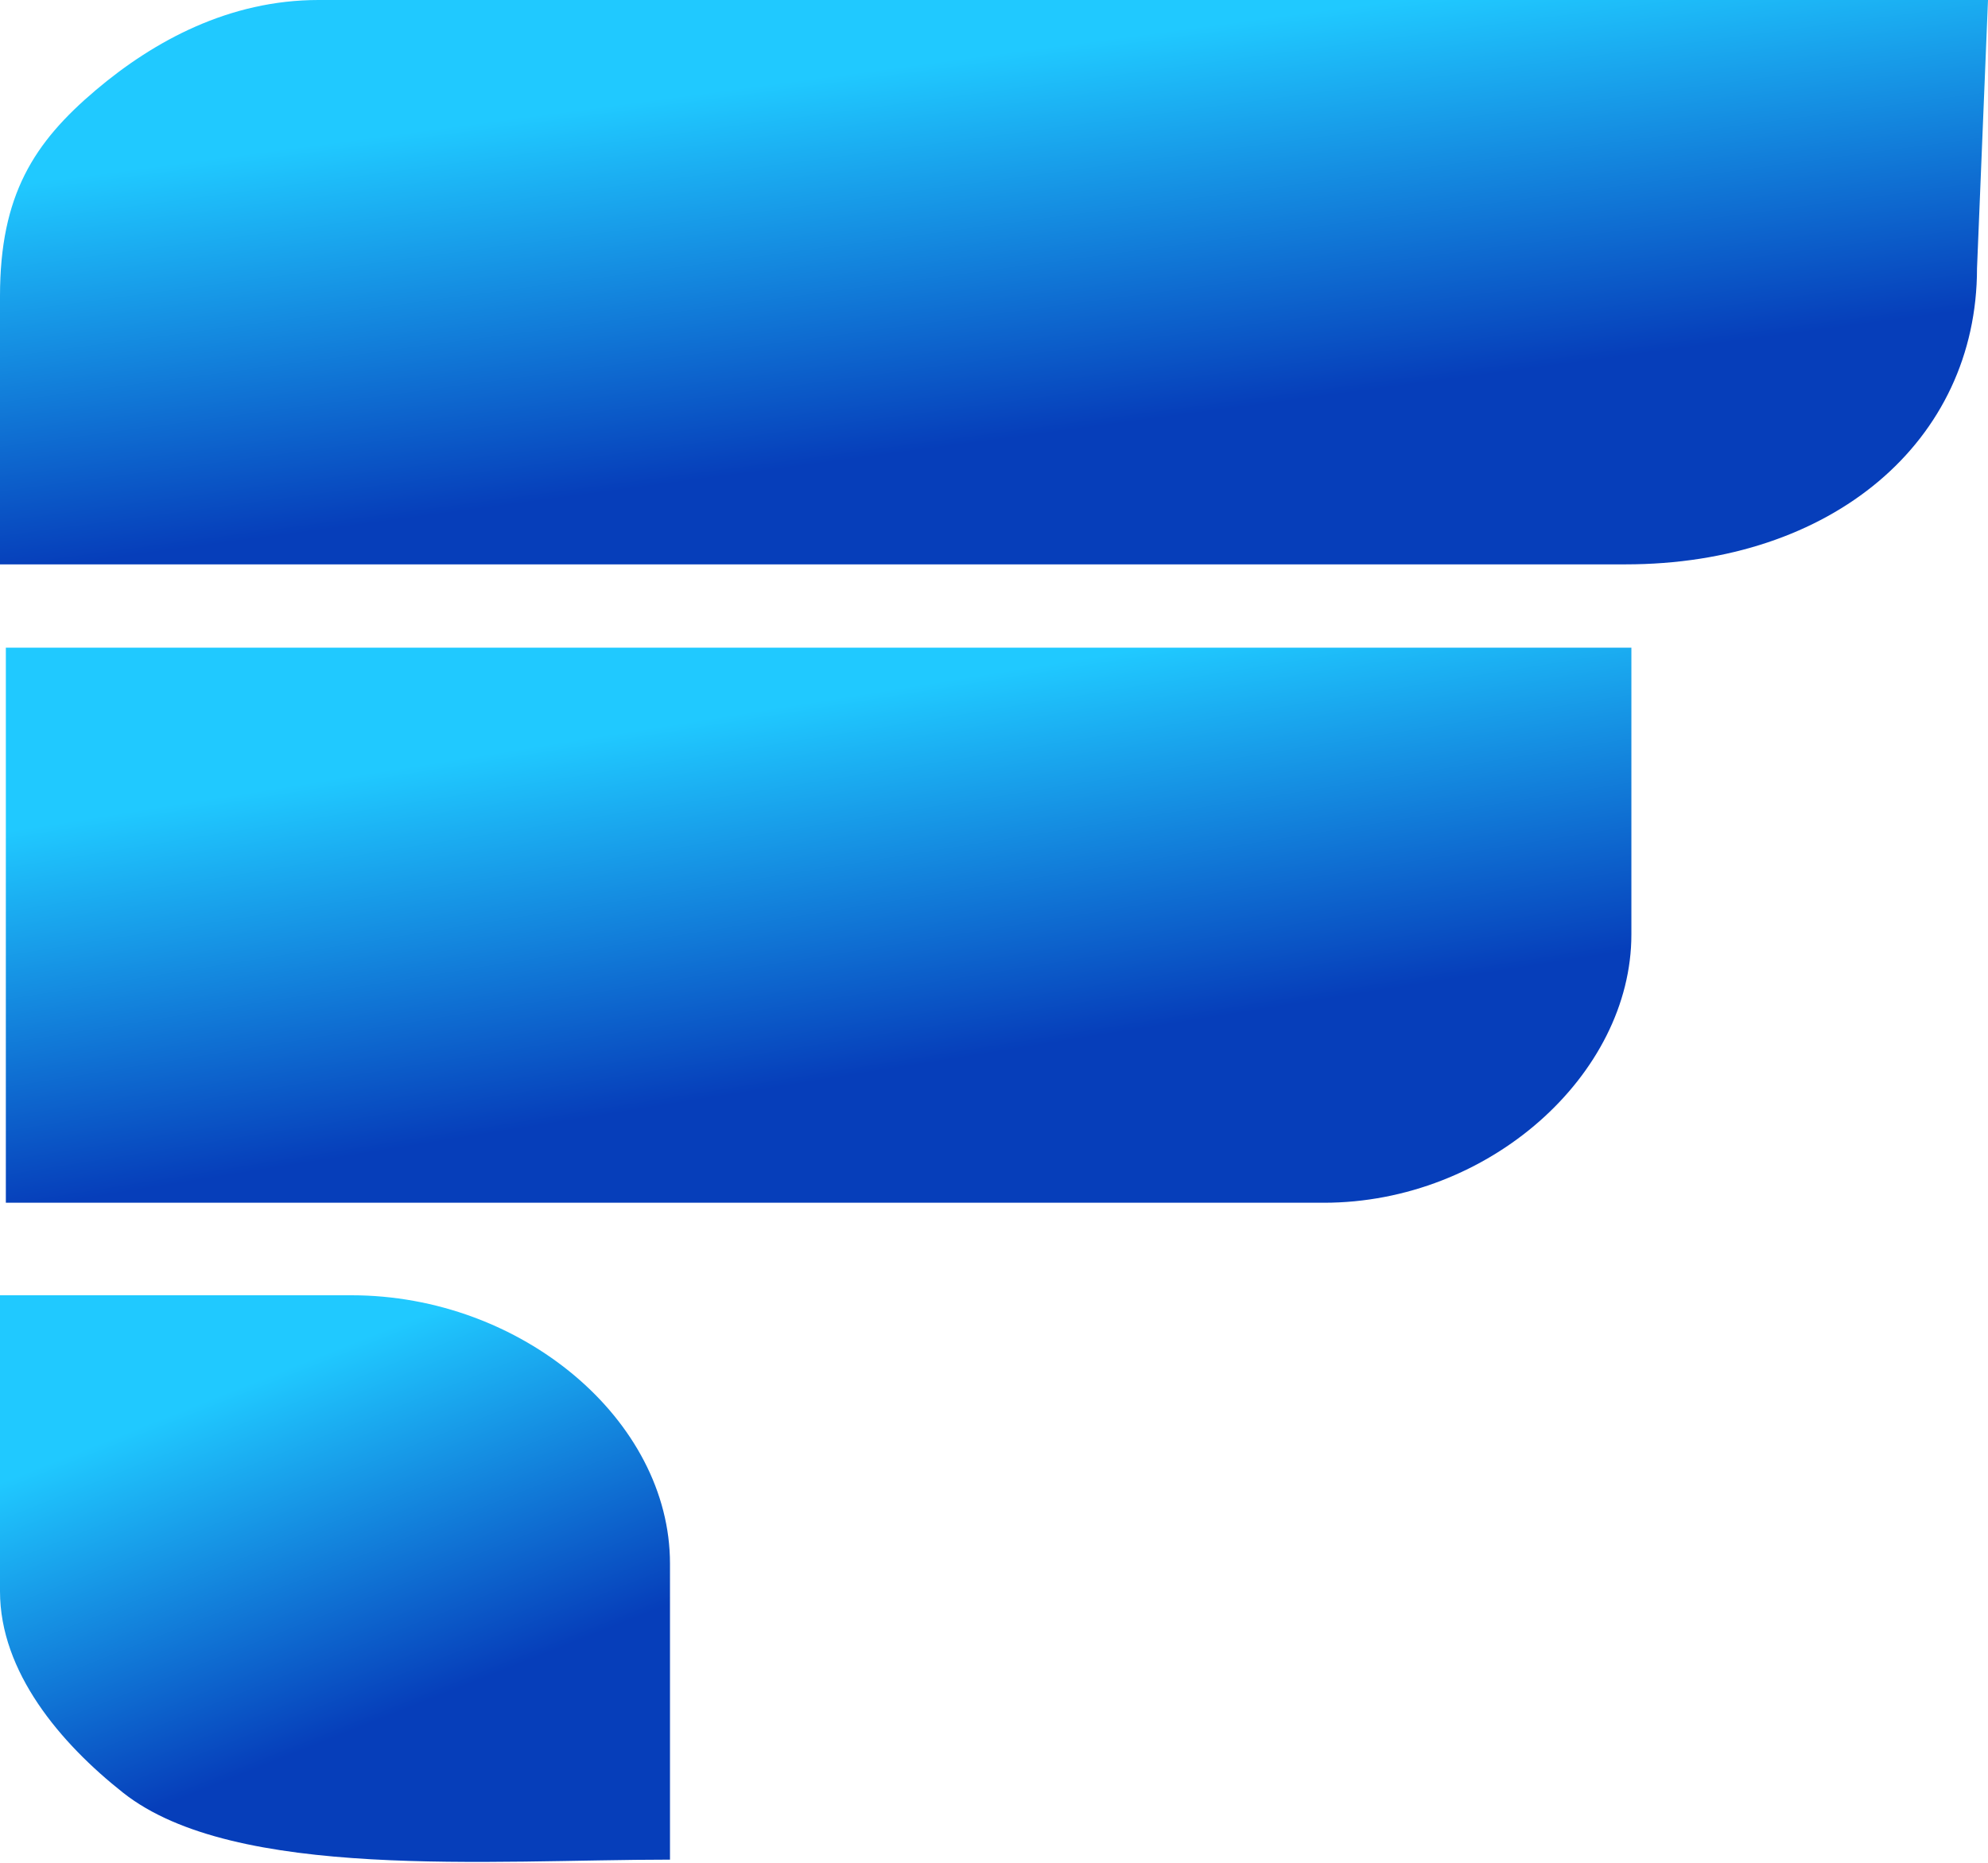
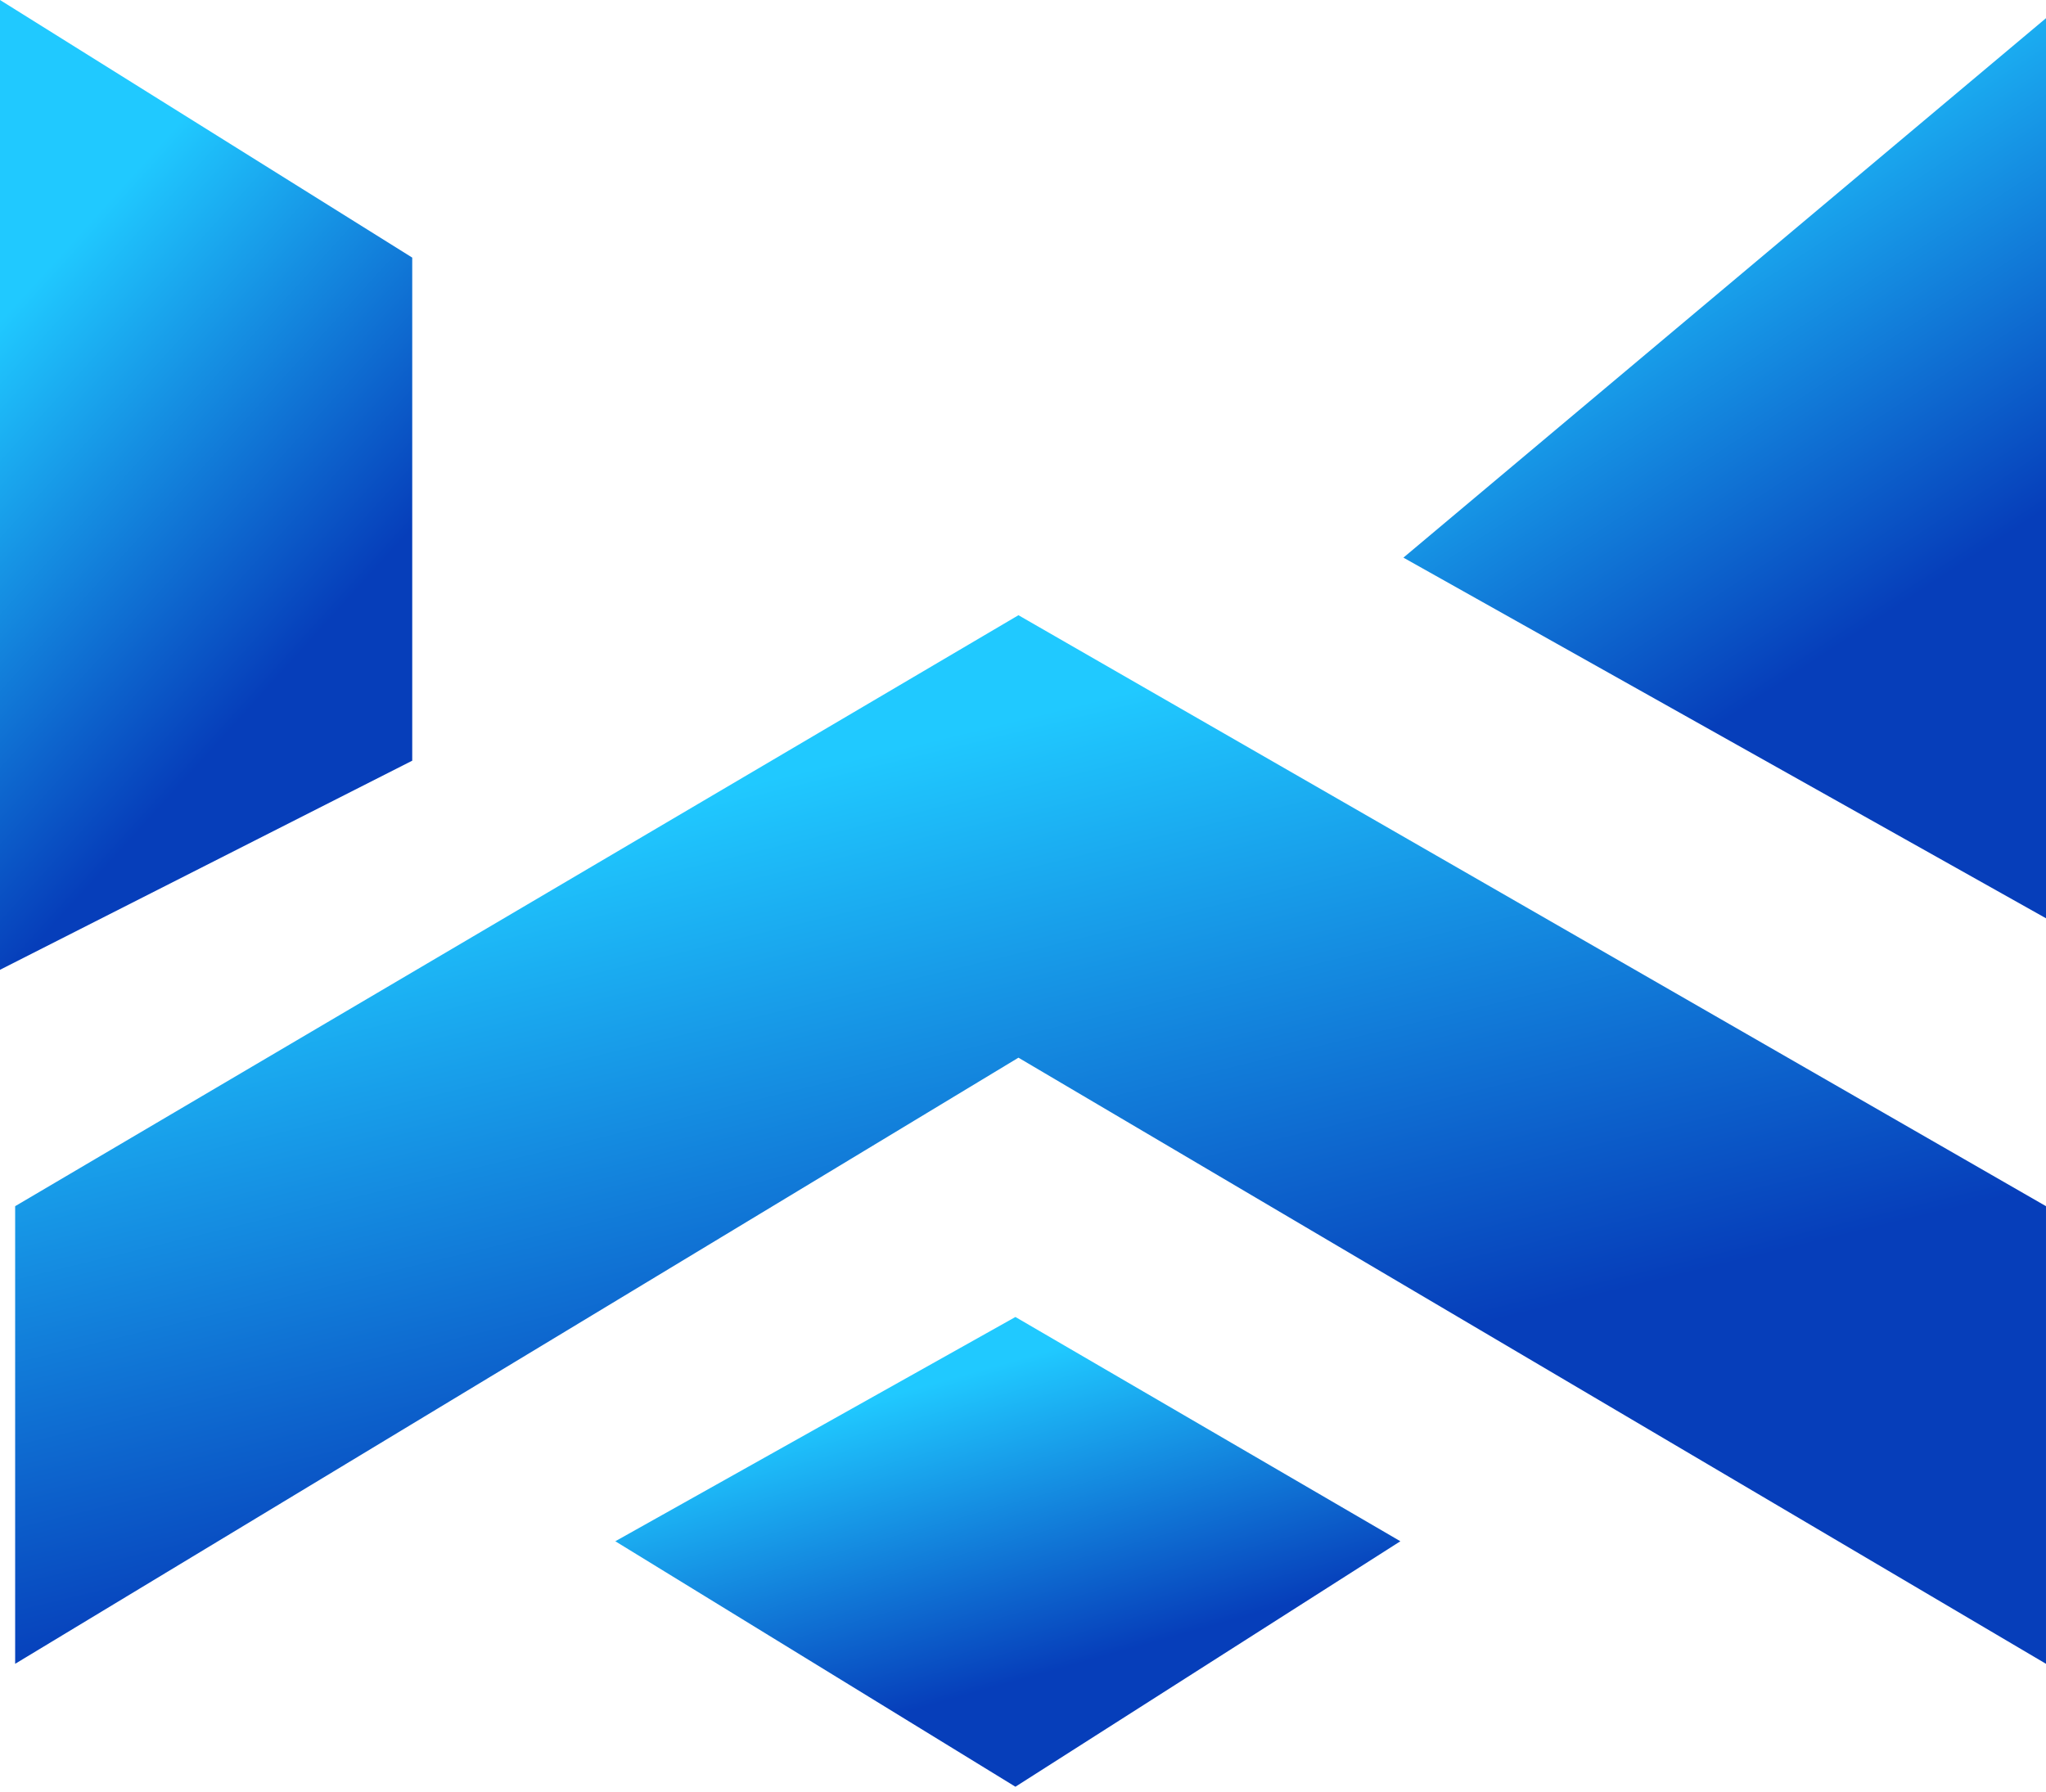
- <svg xmlns="http://www.w3.org/2000/svg" width="634" height="594" viewBox="0 0 634 594" fill="none">
-   <path fill-rule="evenodd" clip-rule="evenodd" d="M0 94.426V179.999C192.651 179.999 385.302 179.999 577.957 179.999H518.407C584.184 179.999 630.496 140.835 630.496 85.573L634 0C456.528 0 279.056 0 101.58 0C73.145 0 49.15 13.01 30.581 28.712C10.81 45.434 0 62.187 0 94.426Z" fill="url(#paint0_linear_525_164)" />
-   <path fill-rule="evenodd" clip-rule="evenodd" d="M1.863 383.604H422.195C474.849 383.604 520.271 342.757 520.271 298.031V206.557H1.863V383.604H1.863Z" fill="url(#paint1_linear_525_164)" />
-   <path fill-rule="evenodd" clip-rule="evenodd" d="M0 507.539C0 533.261 19.271 555.995 39.303 571.807C74.904 599.909 156.365 593.113 213.668 593.113V498.687C213.668 452.94 166.393 413.114 112.088 413.114H0V507.54V507.539Z" fill="url(#paint2_linear_525_164)" />
+ <svg xmlns="http://www.w3.org/2000/svg" width="346" height="303" viewBox="0 0 346 303" fill="none">
+   <path d="M69.713 43.57L0 0V164.029L69.713 128.661V43.57Z" fill="url(#paint0_linear_536_161)" />
+   <path d="M345.999 204.012L172.23 104.056L2.562 204.012V281.413L172.23 178.895L345.999 281.413V204.012Z" fill="url(#paint1_linear_536_161)" />
+   <path d="M346 155.315V3.075L237.331 94.317L346 155.315Z" fill="url(#paint2_linear_536_161)" />
+   <path d="M236.817 260.685L171.718 222.753L104.056 260.685L171.718 302.205L236.817 260.685Z" fill="url(#paint3_linear_536_161)" />
  <defs>
-     <linearGradient id="paint0_linear_525_164" x1="107.8" y1="-8.852" x2="138.726" y2="222.78" gradientUnits="userSpaceOnUse">
+     <linearGradient id="paint0_linear_536_161" x1="11.853" y1="-8.067" x2="118.727" y2="88.519" gradientUnits="userSpaceOnUse">
      <stop offset="0.229" stop-color="#20C9FF" />
      <stop offset="0.752" stop-color="#063EBA" />
    </linearGradient>
-     <linearGradient id="paint1_linear_525_164" x1="90.008" y1="197.85" x2="126.316" y2="423.913" gradientUnits="userSpaceOnUse">
+     <linearGradient id="paint1_linear_536_161" x1="60.958" y1="95.334" x2="114.231" y2="314.696" gradientUnits="userSpaceOnUse">
      <stop offset="0.229" stop-color="#20C9FF" />
      <stop offset="0.752" stop-color="#063EBA" />
    </linearGradient>
-     <linearGradient id="paint2_linear_525_164" x1="36.33" y1="404.226" x2="117.621" y2="608.599" gradientUnits="userSpaceOnUse">
+     <linearGradient id="paint2_linear_536_161" x1="255.808" y1="-4.411" x2="347.416" y2="134.637" gradientUnits="userSpaceOnUse">
+       <stop offset="0.229" stop-color="#20C9FF" />
+       <stop offset="0.752" stop-color="#063EBA" />
+     </linearGradient>
+     <linearGradient id="paint3_linear_536_161" x1="126.63" y1="218.846" x2="153.768" y2="315.273" gradientUnits="userSpaceOnUse">
      <stop offset="0.229" stop-color="#20C9FF" />
      <stop offset="0.752" stop-color="#063EBA" />
    </linearGradient>
  </defs>
</svg>
